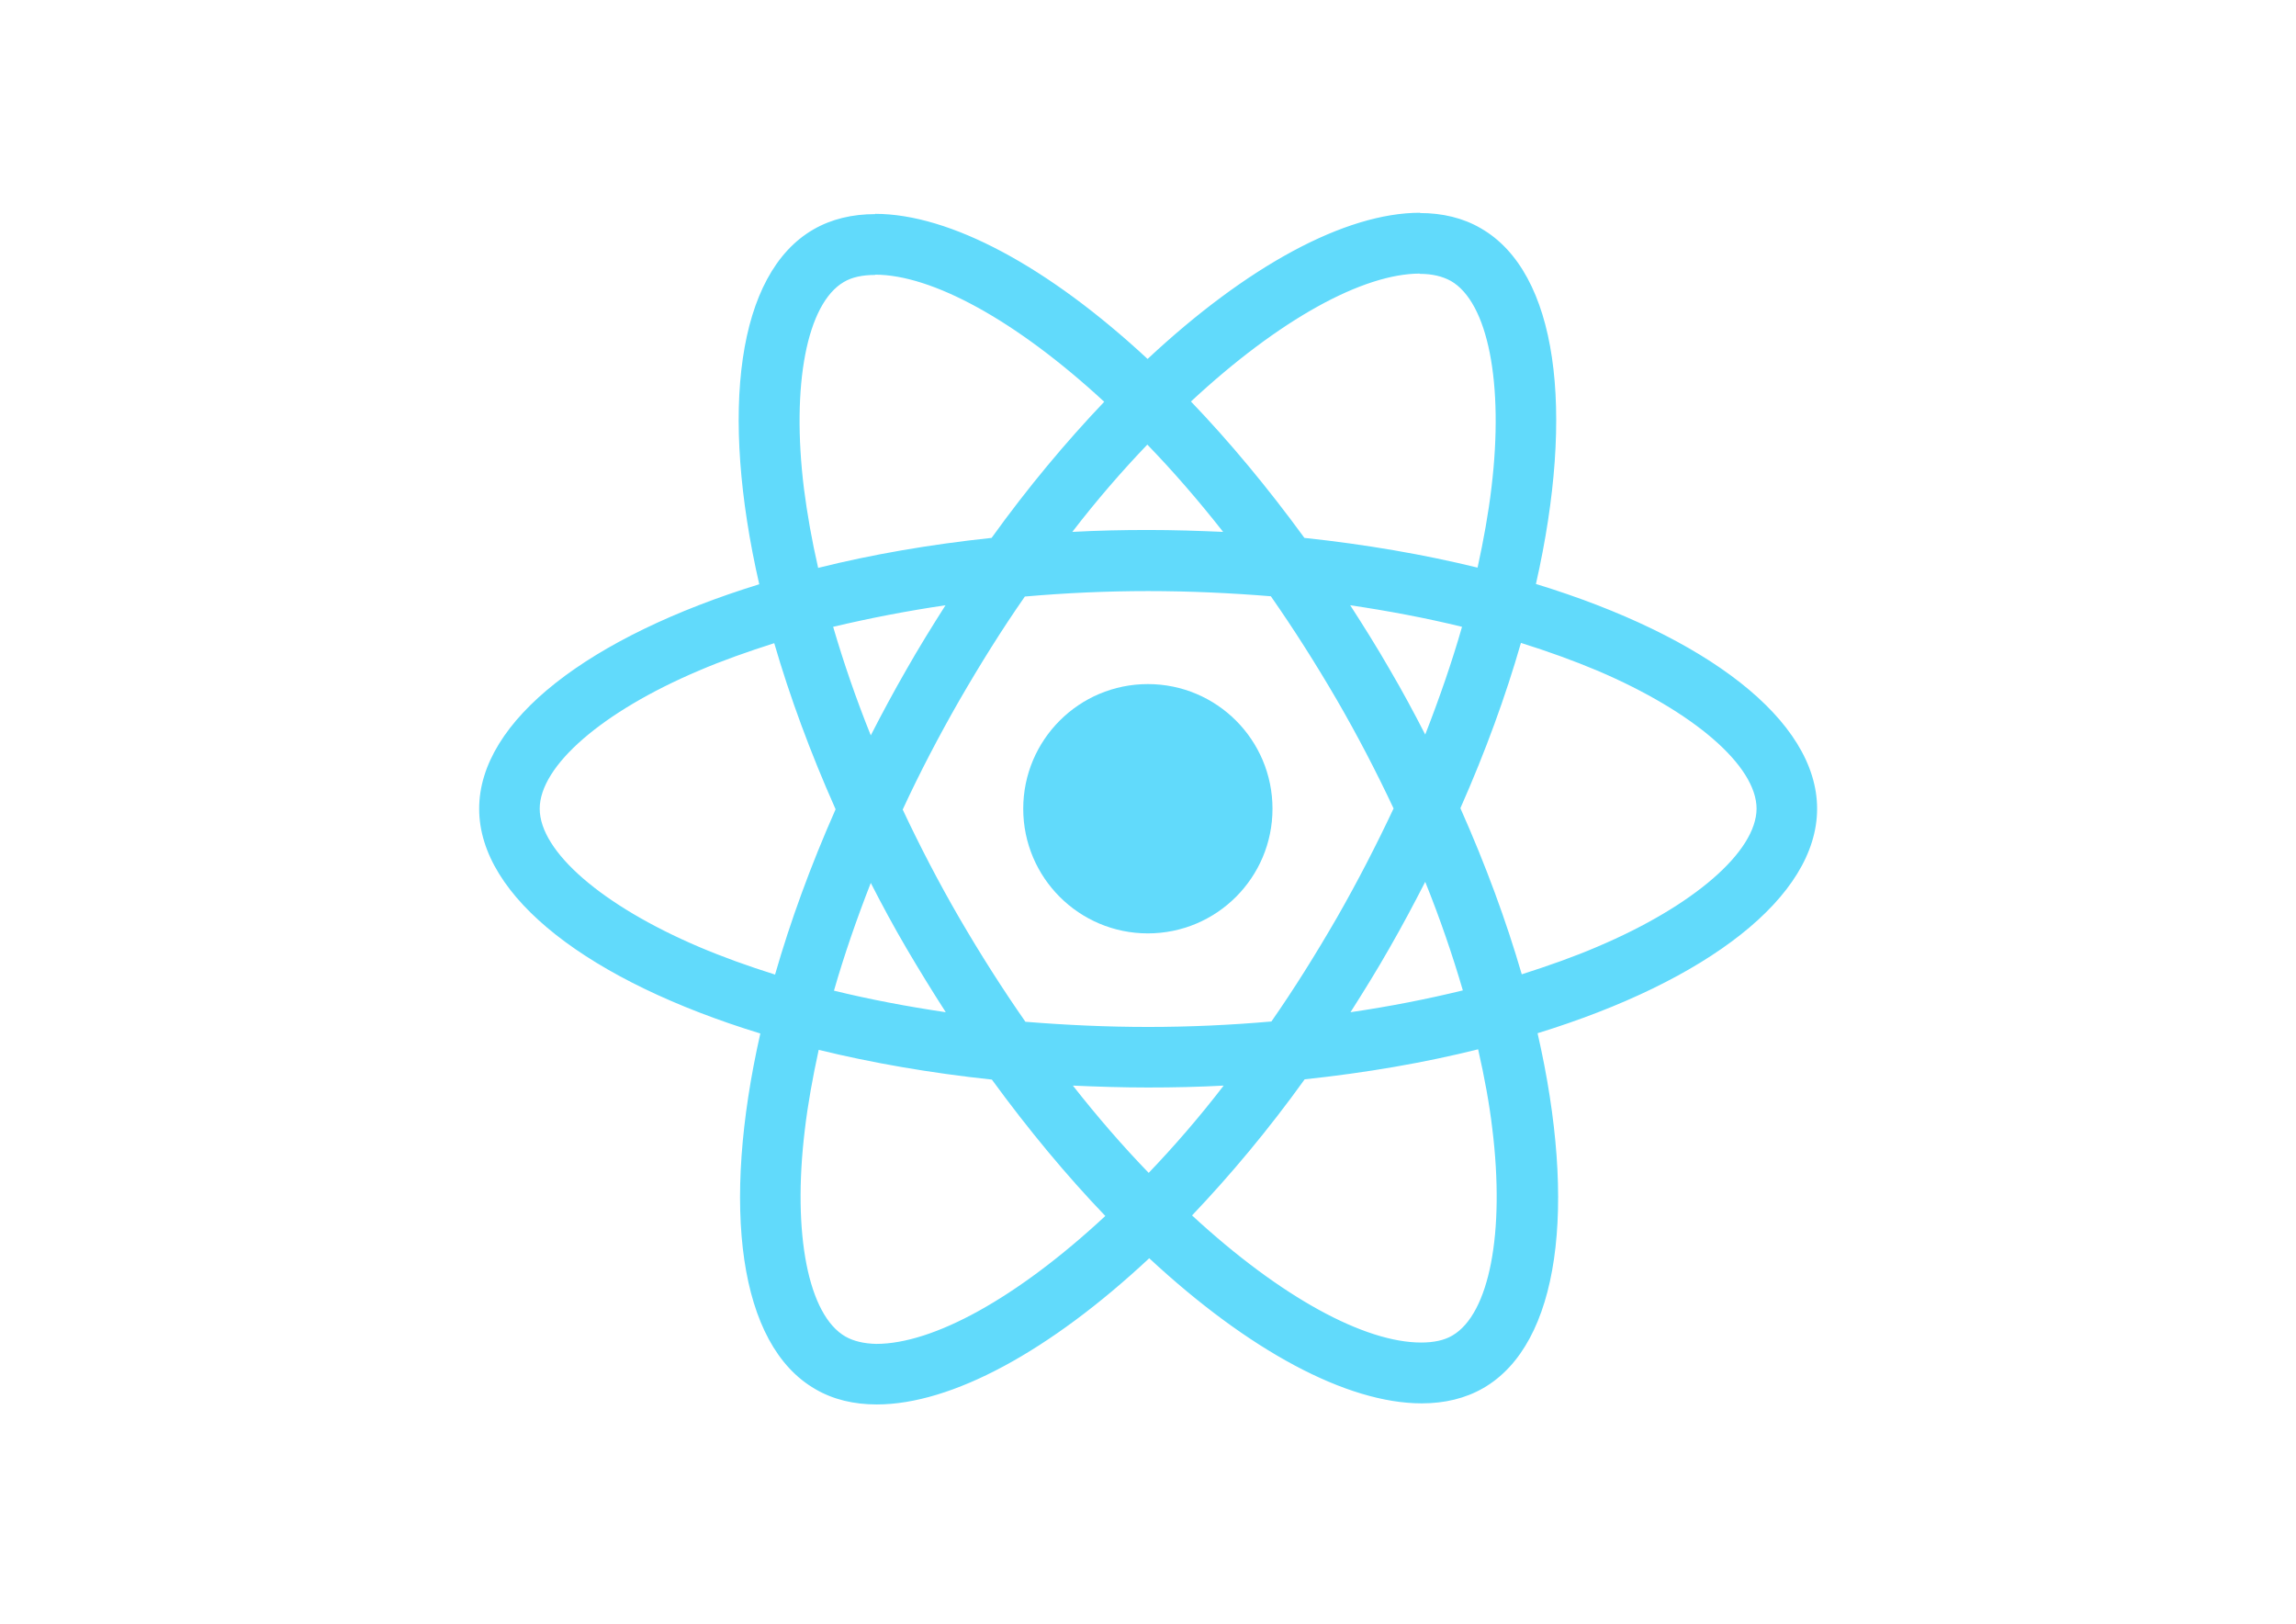
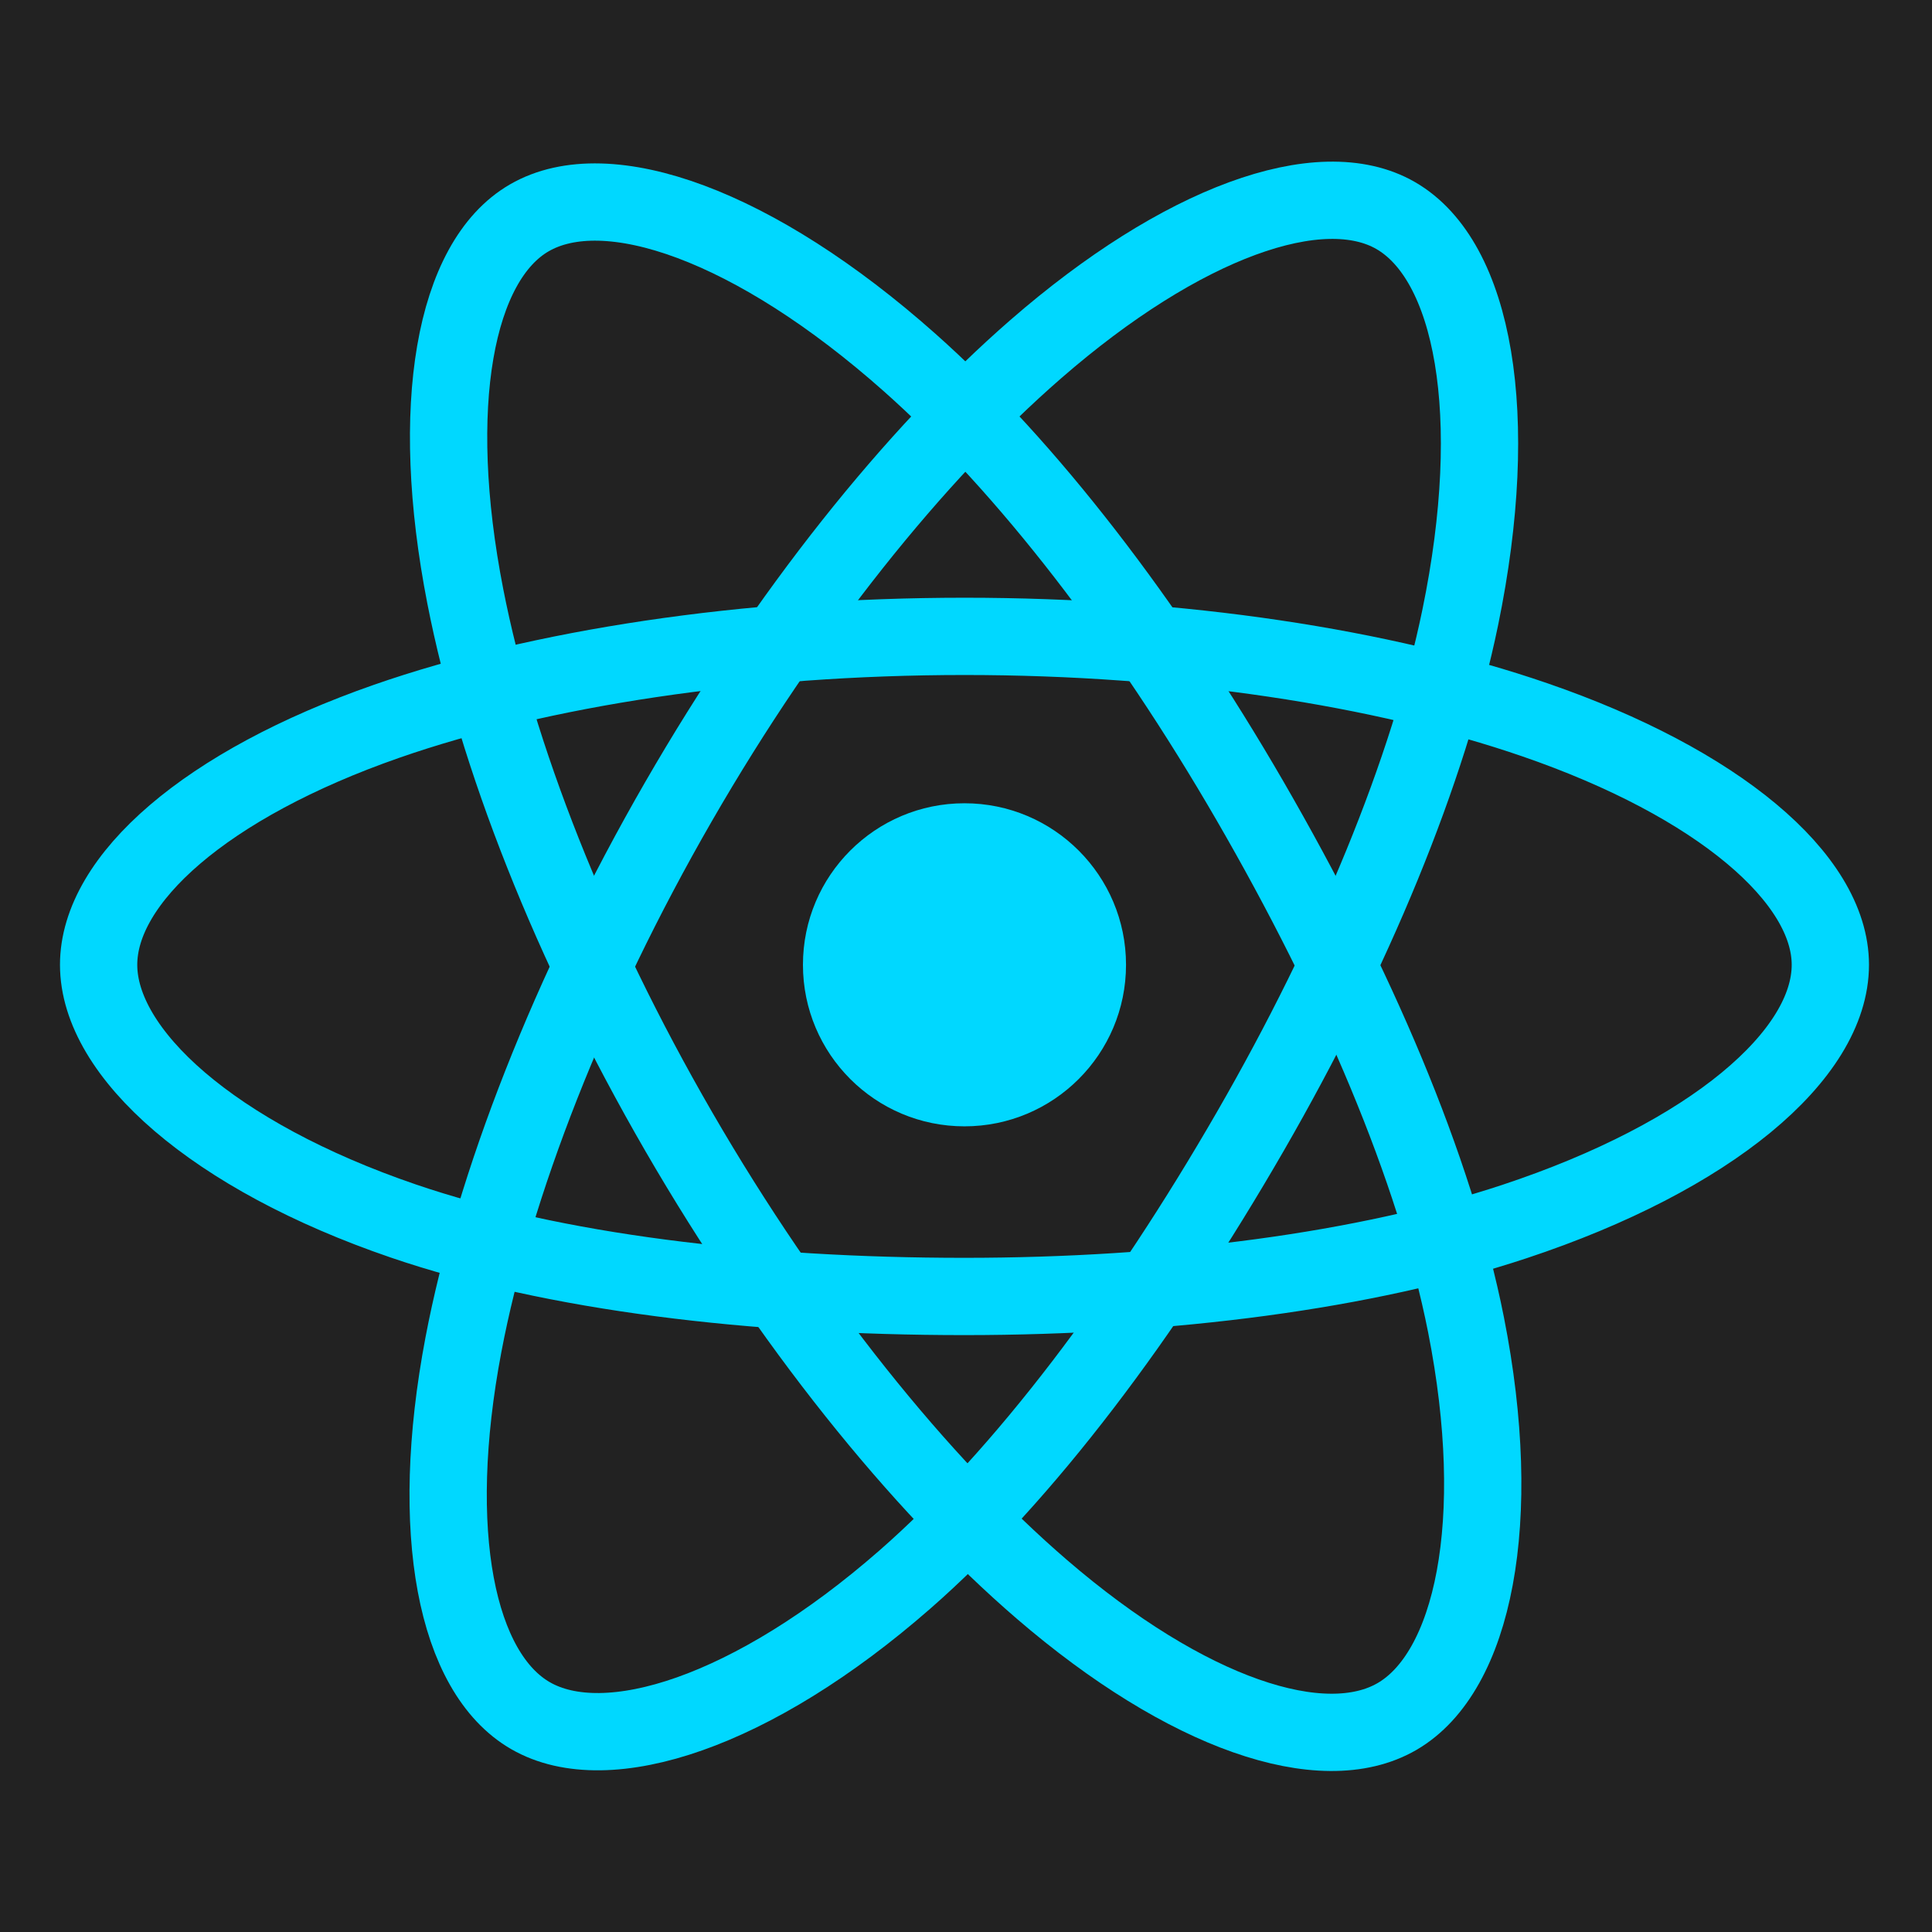
- <svg xmlns="http://www.w3.org/2000/svg" version="1.1" id="Layer_2_1_" x="0px" y="0px" viewBox="0 0 841.9 595.3" enable-background="new 0 0 841.9 595.3" xml:space="preserve">
-   <g>
-     <path fill="#61DAFB" d="M666.3,296.5c0-32.5-40.7-63.3-103.1-82.4c14.4-63.6,8-114.2-20.2-130.4c-6.5-3.8-14.1-5.6-22.4-5.6v22.3   c4.6,0,8.3,0.9,11.4,2.6c13.6,7.8,19.5,37.5,14.9,75.7c-1.1,9.4-2.9,19.3-5.1,29.4c-19.6-4.8-41-8.5-63.5-10.9   c-13.5-18.5-27.5-35.3-41.6-50c32.6-30.3,63.2-46.9,84-46.9l0-22.3c0,0,0,0,0,0c-27.5,0-63.5,19.6-99.9,53.6   c-36.4-33.8-72.4-53.2-99.9-53.2v22.3c20.7,0,51.4,16.5,84,46.6c-14,14.7-28,31.4-41.3,49.9c-22.6,2.4-44,6.1-63.6,11   c-2.3-10-4-19.7-5.2-29c-4.7-38.2,1.1-67.9,14.6-75.8c3-1.8,6.9-2.6,11.5-2.6l0-22.3c0,0,0,0,0,0c-8.4,0-16,1.8-22.6,5.6   c-28.1,16.2-34.4,66.7-19.9,130.1c-62.2,19.2-102.7,49.9-102.7,82.3c0,32.5,40.7,63.3,103.1,82.4c-14.4,63.6-8,114.2,20.2,130.4   c6.5,3.8,14.1,5.6,22.5,5.6c27.5,0,63.5-19.6,99.9-53.6c36.4,33.8,72.4,53.2,99.9,53.2c8.4,0,16-1.8,22.6-5.6   c28.1-16.2,34.4-66.7,19.9-130.1C625.8,359.7,666.3,328.9,666.3,296.5z M536.1,229.8c-3.7,12.9-8.3,26.2-13.5,39.5   c-4.1-8-8.4-16-13.1-24c-4.6-8-9.5-15.8-14.4-23.4C509.3,224,523,226.6,536.1,229.8z M490.3,336.3c-7.8,13.5-15.8,26.3-24.1,38.2   c-14.9,1.3-30,2-45.2,2c-15.1,0-30.2-0.7-45-1.9c-8.3-11.9-16.4-24.6-24.2-38c-7.6-13.1-14.5-26.4-20.8-39.8   c6.2-13.4,13.2-26.8,20.7-39.9c7.8-13.5,15.8-26.3,24.1-38.2c14.9-1.3,30-2,45.2-2c15.1,0,30.2,0.7,45,1.9   c8.3,11.9,16.4,24.6,24.2,38c7.6,13.1,14.5,26.4,20.8,39.8C504.7,309.8,497.8,323.2,490.3,336.3z M522.6,323.3   c5.4,13.4,10,26.8,13.8,39.8c-13.1,3.2-26.9,5.9-41.2,8c4.9-7.7,9.8-15.6,14.4-23.7C514.2,339.4,518.5,331.3,522.6,323.3z    M421.2,430c-9.3-9.6-18.6-20.3-27.8-32c9,0.4,18.2,0.7,27.5,0.7c9.4,0,18.7-0.2,27.8-0.7C439.7,409.7,430.4,420.4,421.2,430z    M346.8,371.1c-14.2-2.1-27.9-4.7-41-7.9c3.7-12.9,8.3-26.2,13.5-39.5c4.1,8,8.4,16,13.1,24C337.1,355.7,341.9,363.5,346.8,371.1z    M420.7,163c9.3,9.6,18.6,20.3,27.8,32c-9-0.4-18.2-0.7-27.5-0.7c-9.4,0-18.7,0.2-27.8,0.7C402.2,183.3,411.5,172.6,420.7,163z    M346.7,221.9c-4.9,7.7-9.8,15.6-14.4,23.7c-4.6,8-8.9,16-13,24c-5.4-13.4-10-26.8-13.8-39.8C318.6,226.7,332.4,224,346.7,221.9z    M256.2,347.1c-35.4-15.1-58.3-34.9-58.3-50.6c0-15.7,22.9-35.6,58.3-50.6c8.6-3.7,18-7,27.7-10.1c5.7,19.6,13.2,40,22.5,60.9   c-9.2,20.8-16.6,41.1-22.2,60.6C274.3,354.2,264.9,350.8,256.2,347.1z M310,490c-13.6-7.8-19.5-37.5-14.9-75.7   c1.1-9.4,2.9-19.3,5.1-29.4c19.6,4.8,41,8.5,63.5,10.9c13.5,18.5,27.5,35.3,41.6,50c-32.6,30.3-63.2,46.9-84,46.9   C316.8,492.6,313,491.7,310,490z M547.2,413.8c4.7,38.2-1.1,67.9-14.6,75.8c-3,1.8-6.9,2.6-11.5,2.6c-20.7,0-51.4-16.5-84-46.6   c14-14.7,28-31.4,41.3-49.9c22.6-2.4,44-6.1,63.6-11C544.3,394.8,546.1,404.5,547.2,413.8z M585.7,347.1c-8.6,3.7-18,7-27.7,10.1   c-5.7-19.6-13.2-40-22.5-60.9c9.2-20.8,16.6-41.1,22.2-60.6c9.9,3.1,19.3,6.5,28.1,10.2c35.4,15.1,58.3,34.9,58.3,50.6   C644,312.2,621.1,332.1,585.7,347.1z" />
-     <polygon fill="#61DAFB" points="320.8,78.4 320.8,78.4 320.8,78.4  " />
-     <circle fill="#61DAFB" cx="420.9" cy="296.5" r="45.7" />
-     <polygon fill="#61DAFB" points="520.5,78.1 520.5,78.1 520.5,78.1  " />
-   </g>
+ <svg xmlns="http://www.w3.org/2000/svg" version="1.1" id="Layer_2" x="0px" y="0px" width="600px" height="600px" viewBox="0 0 600 600" enable-background="new 0 0 600 600" xml:space="preserve">
+   <rect fill="#222222" width="600" height="600" />
+   <circle fill="#00D8FF" cx="299.529" cy="299.628" r="50.167" />
+   <path fill="none" stroke="#00D8FF" stroke-width="24" stroke-miterlimit="10" d="M299.529,197.628  c67.356,0,129.928,9.665,177.107,25.907c56.844,19.569,91.794,49.233,91.794,76.093c0,27.991-37.041,59.503-98.083,79.728  c-46.151,15.291-106.879,23.272-170.818,23.272c-65.554,0-127.63-7.492-174.29-23.441c-59.046-20.182-94.611-52.103-94.611-79.559  c0-26.642,33.37-56.076,89.415-75.616C167.398,207.503,231.515,197.628,299.529,197.628z" />
+   <path fill="none" stroke="#00D8FF" stroke-width="24" stroke-miterlimit="10" d="M210.736,248.922  c33.649-58.348,73.281-107.724,110.92-140.48c45.35-39.466,88.507-54.923,111.775-41.505  c24.248,13.983,33.042,61.814,20.067,124.796c-9.81,47.618-33.234,104.212-65.176,159.601  c-32.749,56.788-70.25,106.819-107.377,139.272c-46.981,41.068-92.4,55.929-116.185,42.213  c-23.079-13.31-31.906-56.921-20.834-115.233C153.281,368.316,176.758,307.841,210.736,248.922z" />
+   <path fill="none" stroke="#00D8FF" stroke-width="24" stroke-miterlimit="10" d="M210.821,351.482  c-33.746-58.292-56.731-117.287-66.312-166.255c-11.544-58.999-3.382-104.109,19.864-117.566  c24.224-14.024,70.055,2.244,118.14,44.94c36.356,32.28,73.688,80.837,105.723,136.173c32.844,56.733,57.461,114.209,67.036,162.582  c12.117,61.213,2.309,107.984-21.453,121.74c-23.057,13.348-65.249-0.784-110.239-39.499  C285.567,460.886,244.898,410.344,210.821,351.482z" />
</svg>
